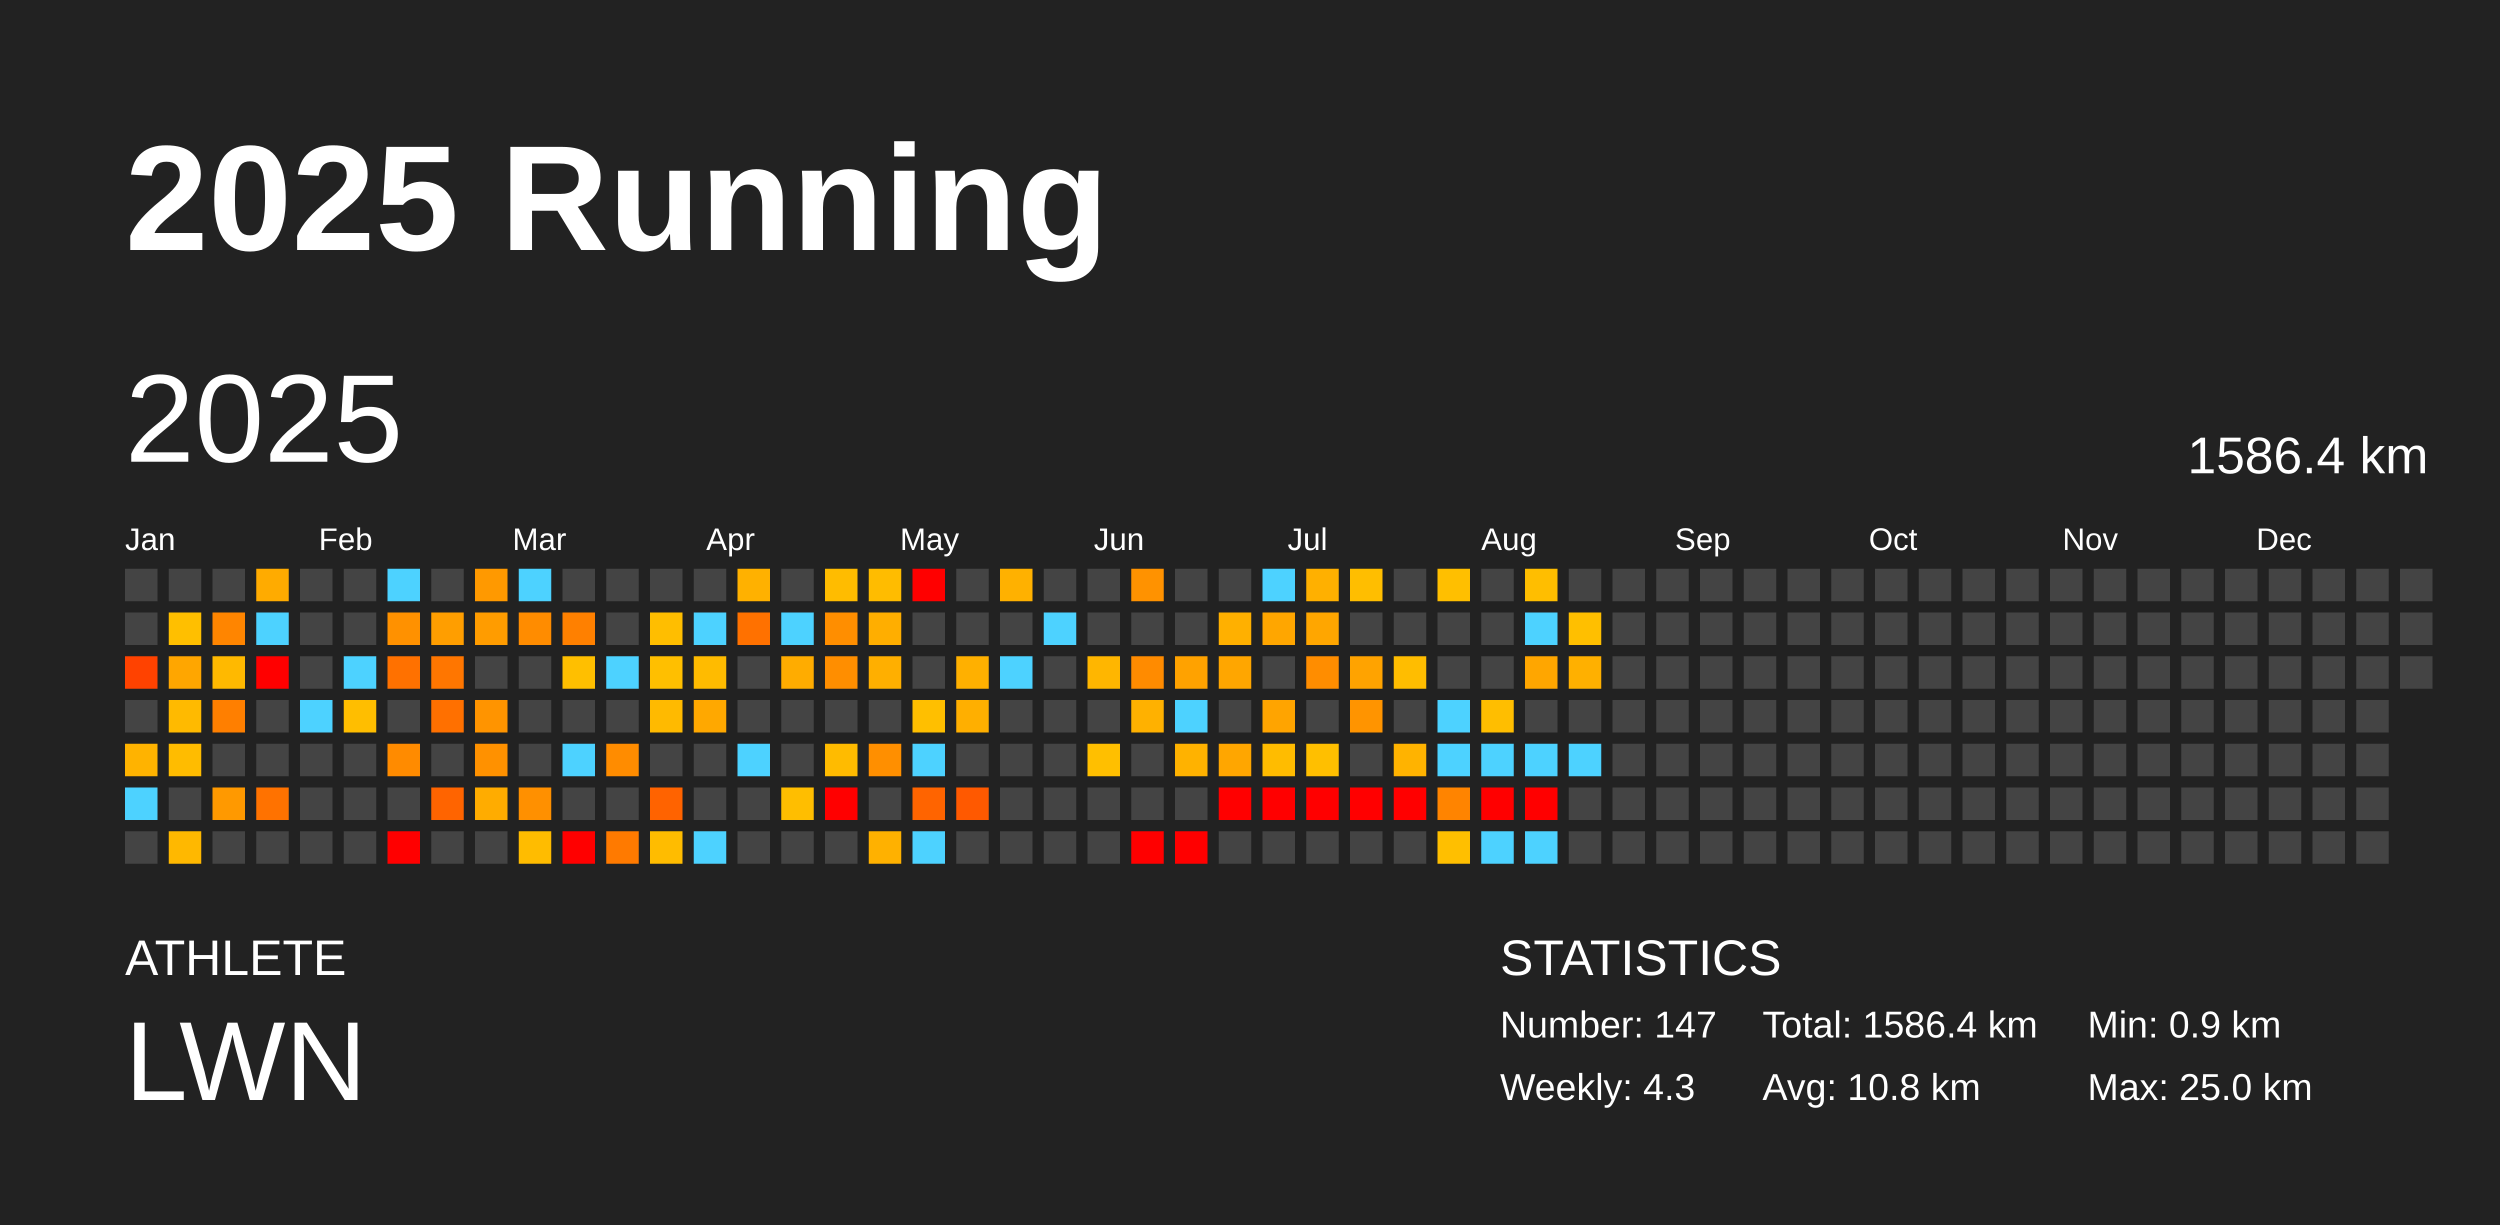
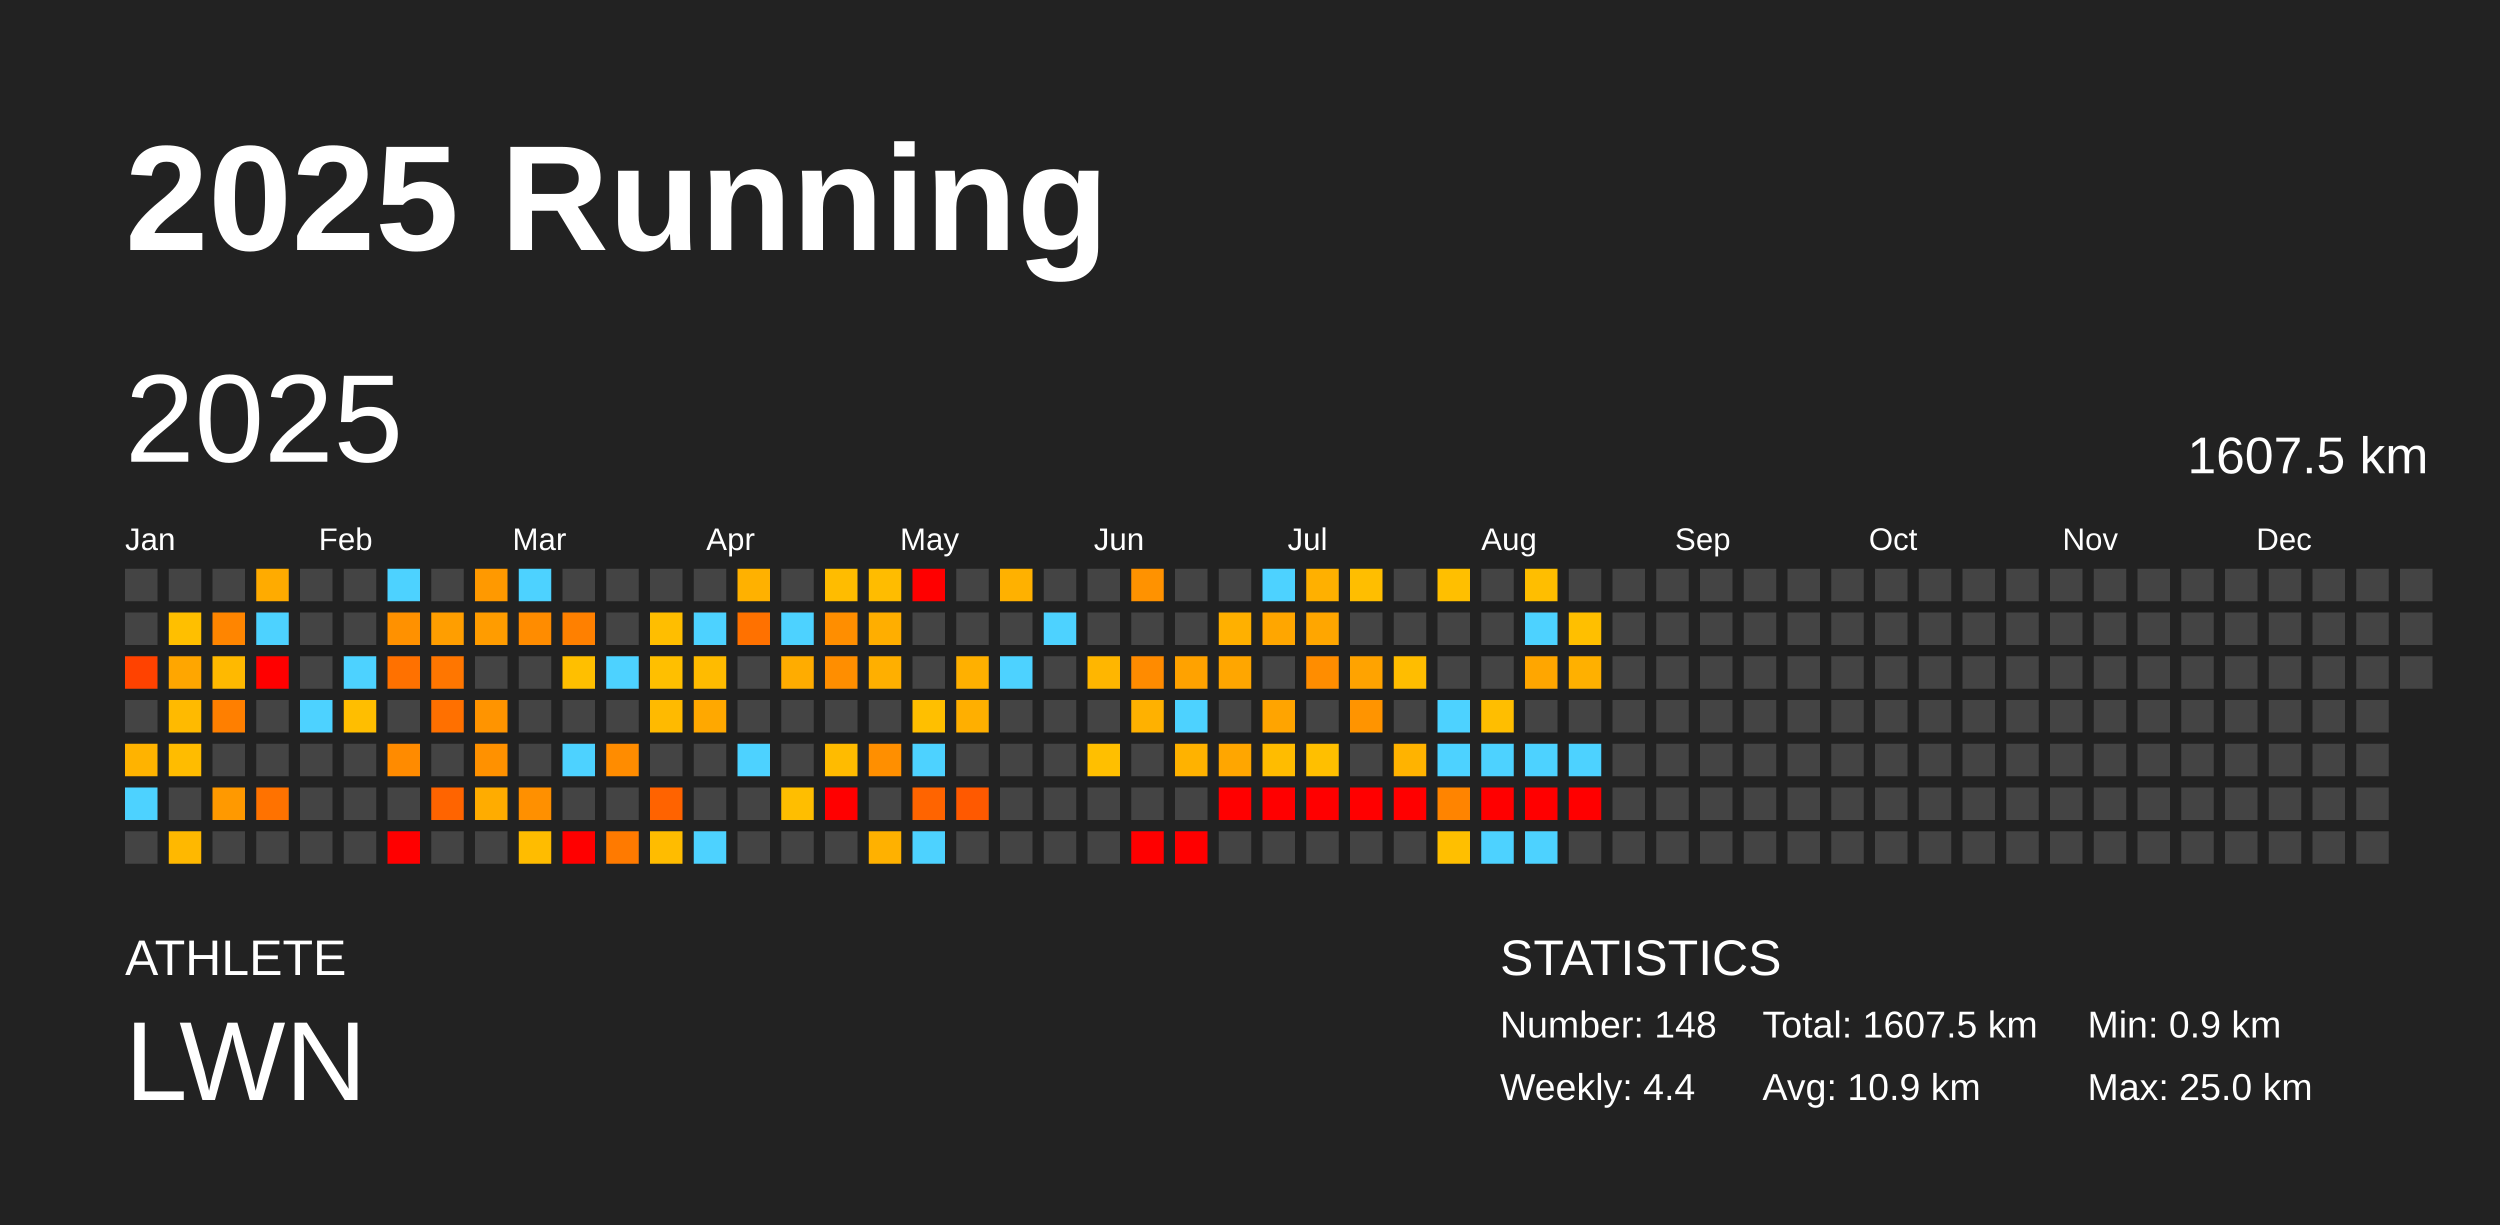
<svg xmlns="http://www.w3.org/2000/svg" baseProfile="full" height="98mm" version="1.1" viewBox="0,0,200,98" width="200mm">
  <defs />
  <rect fill="#222222" height="98" width="200" x="0" y="0" />
  <text fill="#FFFFFF" style="font-size:12px; font-family:Arial; font-weight:bold;" x="10" y="20">2025 Running</text>
  <text fill="#FFFFFF" style="font-size:4px; font-family:Arial" x="10" y="78">ATHLETE</text>
  <text fill="#FFFFFF" style="font-size:9px; font-family:Arial" x="10" y="88">LWN</text>
  <text fill="#FFFFFF" style="font-size:4px; font-family:Arial" x="120" y="78">STATISTICS</text>
-   <text fill="#FFFFFF" style="font-size:3px; font-family:Arial" x="120" y="83">Number: 147</text>
-   <text fill="#FFFFFF" style="font-size:3px; font-family:Arial" x="120" y="88">Weekly: 4.3</text>
-   <text fill="#FFFFFF" style="font-size:3px; font-family:Arial" x="141" y="83">Total: 1586.4 km</text>
-   <text fill="#FFFFFF" style="font-size:3px; font-family:Arial" x="141" y="88">Avg: 10.8 km</text>
+   <text fill="#FFFFFF" style="font-size:3px; font-family:Arial" x="120" y="83">Number: 148</text>
+   <text fill="#FFFFFF" style="font-size:3px; font-family:Arial" x="120" y="88">Weekly: 4.4</text>
+   <text fill="#FFFFFF" style="font-size:3px; font-family:Arial" x="141" y="83">Total: 1607.5 km</text>
+   <text fill="#FFFFFF" style="font-size:3px; font-family:Arial" x="141" y="88">Avg: 10.9 km</text>
  <text fill="#FFFFFF" style="font-size:3px; font-family:Arial" x="167" y="83">Min: 0.9 km</text>
  <text fill="#FFFFFF" style="font-size:3px; font-family:Arial" x="167" y="88">Max: 25.0 km</text>
  <text dominant-baseline="hanging" fill="#FFFFFF" style="font-size:10.0px; font-family:Arial;" x="10" y="30">2025</text>
-   <text dominant-baseline="hanging" fill="#FFFFFF" style="font-size:4.125px; font-family:Arial;" x="175" y="35">1586.4 km</text>
+   <text dominant-baseline="hanging" fill="#FFFFFF" style="font-size:4.125px; font-family:Arial;" x="175" y="35">1607.5 km</text>
  <text fill="#FFFFFF" style="font-size:2.5px; font-family:Arial" x="10.0" y="44">Jan</text>
  <text fill="#FFFFFF" style="font-size:2.5px; font-family:Arial" x="25.5" y="44">Feb</text>
  <text fill="#FFFFFF" style="font-size:2.5px; font-family:Arial" x="41.0" y="44">Mar</text>
  <text fill="#FFFFFF" style="font-size:2.5px; font-family:Arial" x="56.5" y="44">Apr</text>
  <text fill="#FFFFFF" style="font-size:2.5px; font-family:Arial" x="72.0" y="44">May</text>
  <text fill="#FFFFFF" style="font-size:2.5px; font-family:Arial" x="87.5" y="44">Jun</text>
  <text fill="#FFFFFF" style="font-size:2.5px; font-family:Arial" x="103.0" y="44">Jul</text>
  <text fill="#FFFFFF" style="font-size:2.5px; font-family:Arial" x="118.5" y="44">Aug</text>
  <text fill="#FFFFFF" style="font-size:2.5px; font-family:Arial" x="134.0" y="44">Sep</text>
  <text fill="#FFFFFF" style="font-size:2.5px; font-family:Arial" x="149.5" y="44">Oct</text>
  <text fill="#FFFFFF" style="font-size:2.5px; font-family:Arial" x="165.0" y="44">Nov</text>
  <text fill="#FFFFFF" style="font-size:2.5px; font-family:Arial" x="180.5" y="44">Dec</text>
  <rect fill="#444444" height="2.6" width="2.6" x="10.0" y="45.5" />
  <rect fill="#444444" height="2.6" width="2.6" x="10.0" y="49.0" />
  <rect fill="#ff4200" height="2.6" width="2.6" x="10.0" y="52.5" />
  <rect fill="#444444" height="2.6" width="2.6" x="10.0" y="56.0" />
  <rect fill="#ffb300" height="2.6" width="2.6" x="10.0" y="59.5" />
  <rect fill="#4dd2ff" height="2.6" width="2.6" x="10.0" y="63.0" />
  <rect fill="#444444" height="2.6" width="2.6" x="10.0" y="66.5" />
  <rect fill="#444444" height="2.6" width="2.6" x="13.5" y="45.5" />
  <rect fill="#ffbf00" height="2.6" width="2.6" x="13.5" y="49.0" />
  <rect fill="#ffa600" height="2.6" width="2.6" x="13.5" y="52.5" />
  <rect fill="#ffba00" height="2.6" width="2.6" x="13.5" y="56.0" />
  <rect fill="#ffbc00" height="2.6" width="2.6" x="13.5" y="59.5" />
  <rect fill="#444444" height="2.6" width="2.6" x="13.5" y="63.0" />
  <rect fill="#ffb800" height="2.6" width="2.6" x="13.5" y="66.5" />
  <rect fill="#444444" height="2.6" width="2.6" x="17.0" y="45.5" />
  <rect fill="#ff8500" height="2.6" width="2.6" x="17.0" y="49.0" />
  <rect fill="#ffb900" height="2.6" width="2.6" x="17.0" y="52.5" />
  <rect fill="#ff7f00" height="2.6" width="2.6" x="17.0" y="56.0" />
  <rect fill="#444444" height="2.6" width="2.6" x="17.0" y="59.5" />
  <rect fill="#ff9900" height="2.6" width="2.6" x="17.0" y="63.0" />
  <rect fill="#444444" height="2.6" width="2.6" x="17.0" y="66.5" />
  <rect fill="#ffab00" height="2.6" width="2.6" x="20.5" y="45.5" />
  <rect fill="#4dd2ff" height="2.6" width="2.6" x="20.5" y="49.0" />
  <rect fill="red" height="2.6" width="2.6" x="20.5" y="52.5" />
  <rect fill="#444444" height="2.6" width="2.6" x="20.5" y="56.0" />
  <rect fill="#444444" height="2.6" width="2.6" x="20.5" y="59.5" />
  <rect fill="#ff7200" height="2.6" width="2.6" x="20.5" y="63.0" />
  <rect fill="#444444" height="2.6" width="2.6" x="20.5" y="66.5" />
  <rect fill="#444444" height="2.6" width="2.6" x="24.0" y="45.5" />
  <rect fill="#444444" height="2.6" width="2.6" x="24.0" y="49.0" />
  <rect fill="#444444" height="2.6" width="2.6" x="24.0" y="52.5" />
  <rect fill="#4dd2ff" height="2.6" width="2.6" x="24.0" y="56.0" />
  <rect fill="#444444" height="2.6" width="2.6" x="24.0" y="59.5" />
  <rect fill="#444444" height="2.6" width="2.6" x="24.0" y="63.0" />
  <rect fill="#444444" height="2.6" width="2.6" x="24.0" y="66.5" />
  <rect fill="#444444" height="2.6" width="2.6" x="27.5" y="45.5" />
  <rect fill="#444444" height="2.6" width="2.6" x="27.5" y="49.0" />
  <rect fill="#4dd2ff" height="2.6" width="2.6" x="27.5" y="52.5" />
  <rect fill="#ffbe00" height="2.6" width="2.6" x="27.5" y="56.0" />
  <rect fill="#444444" height="2.6" width="2.6" x="27.5" y="59.5" />
  <rect fill="#444444" height="2.6" width="2.6" x="27.5" y="63.0" />
  <rect fill="#444444" height="2.6" width="2.6" x="27.5" y="66.5" />
  <rect fill="#4dd2ff" height="2.6" width="2.6" x="31.0" y="45.5" />
  <rect fill="#ff9100" height="2.6" width="2.6" x="31.0" y="49.0" />
  <rect fill="#ff7100" height="2.6" width="2.6" x="31.0" y="52.5" />
  <rect fill="#444444" height="2.6" width="2.6" x="31.0" y="56.0" />
  <rect fill="#ff8b00" height="2.6" width="2.6" x="31.0" y="59.5" />
  <rect fill="#444444" height="2.6" width="2.6" x="31.0" y="63.0" />
  <rect fill="red" height="2.6" width="2.6" x="31.0" y="66.5" />
  <rect fill="#444444" height="2.6" width="2.6" x="34.5" y="45.5" />
  <rect fill="#ff9e00" height="2.6" width="2.6" x="34.5" y="49.0" />
  <rect fill="#ff7600" height="2.6" width="2.6" x="34.5" y="52.5" />
  <rect fill="#ff7000" height="2.6" width="2.6" x="34.5" y="56.0" />
  <rect fill="#444444" height="2.6" width="2.6" x="34.5" y="59.5" />
  <rect fill="#ff6400" height="2.6" width="2.6" x="34.5" y="63.0" />
  <rect fill="#444444" height="2.6" width="2.6" x="34.5" y="66.5" />
  <rect fill="#ff9900" height="2.6" width="2.6" x="38.0" y="45.5" />
  <rect fill="#ff9c00" height="2.6" width="2.6" x="38.0" y="49.0" />
  <rect fill="#444444" height="2.6" width="2.6" x="38.0" y="52.5" />
  <rect fill="#ff9400" height="2.6" width="2.6" x="38.0" y="56.0" />
  <rect fill="#ff9100" height="2.6" width="2.6" x="38.0" y="59.5" />
  <rect fill="#ffac00" height="2.6" width="2.6" x="38.0" y="63.0" />
  <rect fill="#444444" height="2.6" width="2.6" x="38.0" y="66.5" />
  <rect fill="#4dd2ff" height="2.6" width="2.6" x="41.5" y="45.5" />
  <rect fill="#ff8c00" height="2.6" width="2.6" x="41.5" y="49.0" />
  <rect fill="#444444" height="2.6" width="2.6" x="41.5" y="52.5" />
  <rect fill="#444444" height="2.6" width="2.6" x="41.5" y="56.0" />
  <rect fill="#444444" height="2.6" width="2.6" x="41.5" y="59.5" />
  <rect fill="#ff9000" height="2.6" width="2.6" x="41.5" y="63.0" />
  <rect fill="#ffbc00" height="2.6" width="2.6" x="41.5" y="66.5" />
  <rect fill="#444444" height="2.6" width="2.6" x="45.0" y="45.5" />
  <rect fill="#ff8000" height="2.6" width="2.6" x="45.0" y="49.0" />
  <rect fill="#ffbf00" height="2.6" width="2.6" x="45.0" y="52.5" />
  <rect fill="#444444" height="2.6" width="2.6" x="45.0" y="56.0" />
  <rect fill="#4dd2ff" height="2.6" width="2.6" x="45.0" y="59.5" />
  <rect fill="#444444" height="2.6" width="2.6" x="45.0" y="63.0" />
  <rect fill="red" height="2.6" width="2.6" x="45.0" y="66.5" />
  <rect fill="#444444" height="2.6" width="2.6" x="48.5" y="45.5" />
  <rect fill="#444444" height="2.6" width="2.6" x="48.5" y="49.0" />
  <rect fill="#4dd2ff" height="2.6" width="2.6" x="48.5" y="52.5" />
  <rect fill="#444444" height="2.6" width="2.6" x="48.5" y="56.0" />
  <rect fill="#ff8c00" height="2.6" width="2.6" x="48.5" y="59.5" />
  <rect fill="#444444" height="2.6" width="2.6" x="48.5" y="63.0" />
  <rect fill="#ff7a00" height="2.6" width="2.6" x="48.5" y="66.5" />
  <rect fill="#444444" height="2.6" width="2.6" x="52.0" y="45.5" />
  <rect fill="#ffbe00" height="2.6" width="2.6" x="52.0" y="49.0" />
  <rect fill="#ffbf00" height="2.6" width="2.6" x="52.0" y="52.5" />
  <rect fill="#ffba00" height="2.6" width="2.6" x="52.0" y="56.0" />
  <rect fill="#444444" height="2.6" width="2.6" x="52.0" y="59.5" />
  <rect fill="#ff6300" height="2.6" width="2.6" x="52.0" y="63.0" />
  <rect fill="#ffbc00" height="2.6" width="2.6" x="52.0" y="66.5" />
  <rect fill="#444444" height="2.6" width="2.6" x="55.5" y="45.5" />
  <rect fill="#4dd2ff" height="2.6" width="2.6" x="55.5" y="49.0" />
  <rect fill="#ffbb00" height="2.6" width="2.6" x="55.5" y="52.5" />
  <rect fill="#ffa800" height="2.6" width="2.6" x="55.5" y="56.0" />
  <rect fill="#444444" height="2.6" width="2.6" x="55.5" y="59.5" />
  <rect fill="#444444" height="2.6" width="2.6" x="55.5" y="63.0" />
  <rect fill="#4dd2ff" height="2.6" width="2.6" x="55.5" y="66.5" />
  <rect fill="#ffb100" height="2.6" width="2.6" x="59.0" y="45.5" />
  <rect fill="#ff7100" height="2.6" width="2.6" x="59.0" y="49.0" />
  <rect fill="#444444" height="2.6" width="2.6" x="59.0" y="52.5" />
  <rect fill="#444444" height="2.6" width="2.6" x="59.0" y="56.0" />
  <rect fill="#4dd2ff" height="2.6" width="2.6" x="59.0" y="59.5" />
  <rect fill="#444444" height="2.6" width="2.6" x="59.0" y="63.0" />
  <rect fill="#444444" height="2.6" width="2.6" x="59.0" y="66.5" />
  <rect fill="#444444" height="2.6" width="2.6" x="62.5" y="45.5" />
  <rect fill="#4dd2ff" height="2.6" width="2.6" x="62.5" y="49.0" />
  <rect fill="#ffac00" height="2.6" width="2.6" x="62.5" y="52.5" />
  <rect fill="#444444" height="2.6" width="2.6" x="62.5" y="56.0" />
  <rect fill="#444444" height="2.6" width="2.6" x="62.5" y="59.5" />
  <rect fill="#ffbe00" height="2.6" width="2.6" x="62.5" y="63.0" />
  <rect fill="#444444" height="2.6" width="2.6" x="62.5" y="66.5" />
  <rect fill="#ffbc00" height="2.6" width="2.6" x="66.0" y="45.5" />
  <rect fill="#ff8e00" height="2.6" width="2.6" x="66.0" y="49.0" />
  <rect fill="#ff8e00" height="2.6" width="2.6" x="66.0" y="52.5" />
  <rect fill="#444444" height="2.6" width="2.6" x="66.0" y="56.0" />
  <rect fill="#ffbb00" height="2.6" width="2.6" x="66.0" y="59.5" />
  <rect fill="red" height="2.6" width="2.6" x="66.0" y="63.0" />
  <rect fill="#444444" height="2.6" width="2.6" x="66.0" y="66.5" />
  <rect fill="#ffbc00" height="2.6" width="2.6" x="69.5" y="45.5" />
  <rect fill="#ffae00" height="2.6" width="2.6" x="69.5" y="49.0" />
  <rect fill="#ffaf00" height="2.6" width="2.6" x="69.5" y="52.5" />
  <rect fill="#444444" height="2.6" width="2.6" x="69.5" y="56.0" />
  <rect fill="#ff8f00" height="2.6" width="2.6" x="69.5" y="59.5" />
  <rect fill="#444444" height="2.6" width="2.6" x="69.5" y="63.0" />
  <rect fill="#ffb100" height="2.6" width="2.6" x="69.5" y="66.5" />
  <rect fill="red" height="2.6" width="2.6" x="73.0" y="45.5" />
  <rect fill="#444444" height="2.6" width="2.6" x="73.0" y="49.0" />
  <rect fill="#444444" height="2.6" width="2.6" x="73.0" y="52.5" />
  <rect fill="#ffbf00" height="2.6" width="2.6" x="73.0" y="56.0" />
  <rect fill="#4dd2ff" height="2.6" width="2.6" x="73.0" y="59.5" />
  <rect fill="#ff6400" height="2.6" width="2.6" x="73.0" y="63.0" />
  <rect fill="#4dd2ff" height="2.6" width="2.6" x="73.0" y="66.5" />
  <rect fill="#444444" height="2.6" width="2.6" x="76.5" y="45.5" />
  <rect fill="#444444" height="2.6" width="2.6" x="76.5" y="49.0" />
  <rect fill="#ffb000" height="2.6" width="2.6" x="76.5" y="52.5" />
  <rect fill="#ffaf00" height="2.6" width="2.6" x="76.5" y="56.0" />
  <rect fill="#444444" height="2.6" width="2.6" x="76.5" y="59.5" />
  <rect fill="#ff5900" height="2.6" width="2.6" x="76.5" y="63.0" />
  <rect fill="#444444" height="2.6" width="2.6" x="76.5" y="66.5" />
  <rect fill="#ffb100" height="2.6" width="2.6" x="80.0" y="45.5" />
  <rect fill="#444444" height="2.6" width="2.6" x="80.0" y="49.0" />
  <rect fill="#4dd2ff" height="2.6" width="2.6" x="80.0" y="52.5" />
  <rect fill="#444444" height="2.6" width="2.6" x="80.0" y="56.0" />
  <rect fill="#444444" height="2.6" width="2.6" x="80.0" y="59.5" />
  <rect fill="#444444" height="2.6" width="2.6" x="80.0" y="63.0" />
  <rect fill="#444444" height="2.6" width="2.6" x="80.0" y="66.5" />
  <rect fill="#444444" height="2.6" width="2.6" x="83.5" y="45.5" />
  <rect fill="#4dd2ff" height="2.6" width="2.6" x="83.5" y="49.0" />
  <rect fill="#444444" height="2.6" width="2.6" x="83.5" y="52.5" />
  <rect fill="#444444" height="2.6" width="2.6" x="83.5" y="56.0" />
  <rect fill="#444444" height="2.6" width="2.6" x="83.5" y="59.5" />
  <rect fill="#444444" height="2.6" width="2.6" x="83.5" y="63.0" />
  <rect fill="#444444" height="2.6" width="2.6" x="83.5" y="66.5" />
  <rect fill="#444444" height="2.6" width="2.6" x="87.0" y="45.5" />
  <rect fill="#444444" height="2.6" width="2.6" x="87.0" y="49.0" />
  <rect fill="#ffb600" height="2.6" width="2.6" x="87.0" y="52.5" />
  <rect fill="#444444" height="2.6" width="2.6" x="87.0" y="56.0" />
  <rect fill="#ffbf00" height="2.6" width="2.6" x="87.0" y="59.5" />
  <rect fill="#444444" height="2.6" width="2.6" x="87.0" y="63.0" />
  <rect fill="#444444" height="2.6" width="2.6" x="87.0" y="66.5" />
  <rect fill="#ff9200" height="2.6" width="2.6" x="90.5" y="45.5" />
  <rect fill="#444444" height="2.6" width="2.6" x="90.5" y="49.0" />
  <rect fill="#ff8b00" height="2.6" width="2.6" x="90.5" y="52.5" />
  <rect fill="#ffb100" height="2.6" width="2.6" x="90.5" y="56.0" />
  <rect fill="#444444" height="2.6" width="2.6" x="90.5" y="59.5" />
  <rect fill="#444444" height="2.6" width="2.6" x="90.5" y="63.0" />
  <rect fill="red" height="2.6" width="2.6" x="90.5" y="66.5" />
  <rect fill="#444444" height="2.6" width="2.6" x="94.0" y="45.5" />
  <rect fill="#444444" height="2.6" width="2.6" x="94.0" y="49.0" />
  <rect fill="#ffa200" height="2.6" width="2.6" x="94.0" y="52.5" />
  <rect fill="#4dd2ff" height="2.6" width="2.6" x="94.0" y="56.0" />
  <rect fill="#ffb200" height="2.6" width="2.6" x="94.0" y="59.5" />
  <rect fill="#444444" height="2.6" width="2.6" x="94.0" y="63.0" />
  <rect fill="red" height="2.6" width="2.6" x="94.0" y="66.5" />
  <rect fill="#444444" height="2.6" width="2.6" x="97.5" y="45.5" />
  <rect fill="#ffb000" height="2.6" width="2.6" x="97.5" y="49.0" />
  <rect fill="#ffa600" height="2.6" width="2.6" x="97.5" y="52.5" />
  <rect fill="#444444" height="2.6" width="2.6" x="97.5" y="56.0" />
  <rect fill="#ffa600" height="2.6" width="2.6" x="97.5" y="59.5" />
  <rect fill="red" height="2.6" width="2.6" x="97.5" y="63.0" />
  <rect fill="#444444" height="2.6" width="2.6" x="97.5" y="66.5" />
  <rect fill="#4dd2ff" height="2.6" width="2.6" x="101.0" y="45.5" />
  <rect fill="#ffa600" height="2.6" width="2.6" x="101.0" y="49.0" />
  <rect fill="#444444" height="2.6" width="2.6" x="101.0" y="52.5" />
  <rect fill="#ffa400" height="2.6" width="2.6" x="101.0" y="56.0" />
  <rect fill="#ffbc00" height="2.6" width="2.6" x="101.0" y="59.5" />
  <rect fill="red" height="2.6" width="2.6" x="101.0" y="63.0" />
  <rect fill="#444444" height="2.6" width="2.6" x="101.0" y="66.5" />
  <rect fill="#ffb000" height="2.6" width="2.6" x="104.5" y="45.5" />
  <rect fill="#ffa600" height="2.6" width="2.6" x="104.5" y="49.0" />
  <rect fill="#ff8d00" height="2.6" width="2.6" x="104.5" y="52.5" />
  <rect fill="#444444" height="2.6" width="2.6" x="104.5" y="56.0" />
  <rect fill="#ffbf00" height="2.6" width="2.6" x="104.5" y="59.5" />
  <rect fill="red" height="2.6" width="2.6" x="104.5" y="63.0" />
  <rect fill="#444444" height="2.6" width="2.6" x="104.5" y="66.5" />
  <rect fill="#ffbe00" height="2.6" width="2.6" x="108.0" y="45.5" />
  <rect fill="#444444" height="2.6" width="2.6" x="108.0" y="49.0" />
  <rect fill="#ffa300" height="2.6" width="2.6" x="108.0" y="52.5" />
  <rect fill="#ff9400" height="2.6" width="2.6" x="108.0" y="56.0" />
  <rect fill="#444444" height="2.6" width="2.6" x="108.0" y="59.5" />
  <rect fill="red" height="2.6" width="2.6" x="108.0" y="63.0" />
  <rect fill="#444444" height="2.6" width="2.6" x="108.0" y="66.5" />
  <rect fill="#444444" height="2.6" width="2.6" x="111.5" y="45.5" />
  <rect fill="#444444" height="2.6" width="2.6" x="111.5" y="49.0" />
  <rect fill="#ffbd00" height="2.6" width="2.6" x="111.5" y="52.5" />
  <rect fill="#444444" height="2.6" width="2.6" x="111.5" y="56.0" />
  <rect fill="#ffb300" height="2.6" width="2.6" x="111.5" y="59.5" />
  <rect fill="red" height="2.6" width="2.6" x="111.5" y="63.0" />
  <rect fill="#444444" height="2.6" width="2.6" x="111.5" y="66.5" />
  <rect fill="#ffbf00" height="2.6" width="2.6" x="115.0" y="45.5" />
  <rect fill="#444444" height="2.6" width="2.6" x="115.0" y="49.0" />
  <rect fill="#444444" height="2.6" width="2.6" x="115.0" y="52.5" />
  <rect fill="#4dd2ff" height="2.6" width="2.6" x="115.0" y="56.0" />
  <rect fill="#4dd2ff" height="2.6" width="2.6" x="115.0" y="59.5" />
  <rect fill="#ff8400" height="2.6" width="2.6" x="115.0" y="63.0" />
  <rect fill="#ffbf00" height="2.6" width="2.6" x="115.0" y="66.5" />
  <rect fill="#444444" height="2.6" width="2.6" x="118.5" y="45.5" />
  <rect fill="#444444" height="2.6" width="2.6" x="118.5" y="49.0" />
  <rect fill="#444444" height="2.6" width="2.6" x="118.5" y="52.5" />
  <rect fill="#ffbe00" height="2.6" width="2.6" x="118.5" y="56.0" />
  <rect fill="#4dd2ff" height="2.6" width="2.6" x="118.5" y="59.5" />
  <rect fill="red" height="2.6" width="2.6" x="118.5" y="63.0" />
  <rect fill="#4dd2ff" height="2.6" width="2.6" x="118.5" y="66.5" />
  <rect fill="#ffbe00" height="2.6" width="2.6" x="122.0" y="45.5" />
  <rect fill="#4dd2ff" height="2.6" width="2.6" x="122.0" y="49.0" />
  <rect fill="#ffa600" height="2.6" width="2.6" x="122.0" y="52.5" />
  <rect fill="#444444" height="2.6" width="2.6" x="122.0" y="56.0" />
  <rect fill="#4dd2ff" height="2.6" width="2.6" x="122.0" y="59.5" />
  <rect fill="red" height="2.6" width="2.6" x="122.0" y="63.0" />
  <rect fill="#4dd2ff" height="2.6" width="2.6" x="122.0" y="66.5" />
  <rect fill="#444444" height="2.6" width="2.6" x="125.5" y="45.5" />
  <rect fill="#ffbf00" height="2.6" width="2.6" x="125.5" y="49.0" />
  <rect fill="#ffb000" height="2.6" width="2.6" x="125.5" y="52.5" />
  <rect fill="#444444" height="2.6" width="2.6" x="125.5" y="56.0" />
  <rect fill="#4dd2ff" height="2.6" width="2.6" x="125.5" y="59.5" />
-   <rect fill="#444444" height="2.6" width="2.6" x="125.5" y="63.0" />
+   <rect fill="red" height="2.6" width="2.6" x="125.5" y="63.0" />
  <rect fill="#444444" height="2.6" width="2.6" x="125.5" y="66.5" />
  <rect fill="#444444" height="2.6" width="2.6" x="129.0" y="45.5" />
  <rect fill="#444444" height="2.6" width="2.6" x="129.0" y="49.0" />
  <rect fill="#444444" height="2.6" width="2.6" x="129.0" y="52.5" />
  <rect fill="#444444" height="2.6" width="2.6" x="129.0" y="56.0" />
  <rect fill="#444444" height="2.6" width="2.6" x="129.0" y="59.5" />
  <rect fill="#444444" height="2.6" width="2.6" x="129.0" y="63.0" />
  <rect fill="#444444" height="2.6" width="2.6" x="129.0" y="66.5" />
  <rect fill="#444444" height="2.6" width="2.6" x="132.5" y="45.5" />
  <rect fill="#444444" height="2.6" width="2.6" x="132.5" y="49.0" />
  <rect fill="#444444" height="2.6" width="2.6" x="132.5" y="52.5" />
  <rect fill="#444444" height="2.6" width="2.6" x="132.5" y="56.0" />
  <rect fill="#444444" height="2.6" width="2.6" x="132.5" y="59.5" />
  <rect fill="#444444" height="2.6" width="2.6" x="132.5" y="63.0" />
  <rect fill="#444444" height="2.6" width="2.6" x="132.5" y="66.5" />
  <rect fill="#444444" height="2.6" width="2.6" x="136.0" y="45.5" />
  <rect fill="#444444" height="2.6" width="2.6" x="136.0" y="49.0" />
  <rect fill="#444444" height="2.6" width="2.6" x="136.0" y="52.5" />
  <rect fill="#444444" height="2.6" width="2.6" x="136.0" y="56.0" />
  <rect fill="#444444" height="2.6" width="2.6" x="136.0" y="59.5" />
  <rect fill="#444444" height="2.6" width="2.6" x="136.0" y="63.0" />
  <rect fill="#444444" height="2.6" width="2.6" x="136.0" y="66.5" />
  <rect fill="#444444" height="2.6" width="2.6" x="139.5" y="45.5" />
  <rect fill="#444444" height="2.6" width="2.6" x="139.5" y="49.0" />
  <rect fill="#444444" height="2.6" width="2.6" x="139.5" y="52.5" />
  <rect fill="#444444" height="2.6" width="2.6" x="139.5" y="56.0" />
  <rect fill="#444444" height="2.6" width="2.6" x="139.5" y="59.5" />
  <rect fill="#444444" height="2.6" width="2.6" x="139.5" y="63.0" />
  <rect fill="#444444" height="2.6" width="2.6" x="139.5" y="66.5" />
  <rect fill="#444444" height="2.6" width="2.6" x="143.0" y="45.5" />
  <rect fill="#444444" height="2.6" width="2.6" x="143.0" y="49.0" />
  <rect fill="#444444" height="2.6" width="2.6" x="143.0" y="52.5" />
  <rect fill="#444444" height="2.6" width="2.6" x="143.0" y="56.0" />
  <rect fill="#444444" height="2.6" width="2.6" x="143.0" y="59.5" />
  <rect fill="#444444" height="2.6" width="2.6" x="143.0" y="63.0" />
  <rect fill="#444444" height="2.6" width="2.6" x="143.0" y="66.5" />
  <rect fill="#444444" height="2.6" width="2.6" x="146.5" y="45.5" />
  <rect fill="#444444" height="2.6" width="2.6" x="146.5" y="49.0" />
  <rect fill="#444444" height="2.6" width="2.6" x="146.5" y="52.5" />
  <rect fill="#444444" height="2.6" width="2.6" x="146.5" y="56.0" />
  <rect fill="#444444" height="2.6" width="2.6" x="146.5" y="59.5" />
  <rect fill="#444444" height="2.6" width="2.6" x="146.5" y="63.0" />
  <rect fill="#444444" height="2.6" width="2.6" x="146.5" y="66.5" />
  <rect fill="#444444" height="2.6" width="2.6" x="150.0" y="45.5" />
  <rect fill="#444444" height="2.6" width="2.6" x="150.0" y="49.0" />
  <rect fill="#444444" height="2.6" width="2.6" x="150.0" y="52.5" />
  <rect fill="#444444" height="2.6" width="2.6" x="150.0" y="56.0" />
  <rect fill="#444444" height="2.6" width="2.6" x="150.0" y="59.5" />
  <rect fill="#444444" height="2.6" width="2.6" x="150.0" y="63.0" />
  <rect fill="#444444" height="2.6" width="2.6" x="150.0" y="66.5" />
  <rect fill="#444444" height="2.6" width="2.6" x="153.5" y="45.5" />
  <rect fill="#444444" height="2.6" width="2.6" x="153.5" y="49.0" />
  <rect fill="#444444" height="2.6" width="2.6" x="153.5" y="52.5" />
  <rect fill="#444444" height="2.6" width="2.6" x="153.5" y="56.0" />
  <rect fill="#444444" height="2.6" width="2.6" x="153.5" y="59.5" />
  <rect fill="#444444" height="2.6" width="2.6" x="153.5" y="63.0" />
  <rect fill="#444444" height="2.6" width="2.6" x="153.5" y="66.5" />
  <rect fill="#444444" height="2.6" width="2.6" x="157.0" y="45.5" />
  <rect fill="#444444" height="2.6" width="2.6" x="157.0" y="49.0" />
  <rect fill="#444444" height="2.6" width="2.6" x="157.0" y="52.5" />
  <rect fill="#444444" height="2.6" width="2.6" x="157.0" y="56.0" />
  <rect fill="#444444" height="2.6" width="2.6" x="157.0" y="59.5" />
  <rect fill="#444444" height="2.6" width="2.6" x="157.0" y="63.0" />
  <rect fill="#444444" height="2.6" width="2.6" x="157.0" y="66.5" />
  <rect fill="#444444" height="2.6" width="2.6" x="160.5" y="45.5" />
  <rect fill="#444444" height="2.6" width="2.6" x="160.5" y="49.0" />
  <rect fill="#444444" height="2.6" width="2.6" x="160.5" y="52.5" />
  <rect fill="#444444" height="2.6" width="2.6" x="160.5" y="56.0" />
  <rect fill="#444444" height="2.6" width="2.6" x="160.5" y="59.5" />
  <rect fill="#444444" height="2.6" width="2.6" x="160.5" y="63.0" />
  <rect fill="#444444" height="2.6" width="2.6" x="160.5" y="66.5" />
  <rect fill="#444444" height="2.6" width="2.6" x="164.0" y="45.5" />
  <rect fill="#444444" height="2.6" width="2.6" x="164.0" y="49.0" />
  <rect fill="#444444" height="2.6" width="2.6" x="164.0" y="52.5" />
  <rect fill="#444444" height="2.6" width="2.6" x="164.0" y="56.0" />
  <rect fill="#444444" height="2.6" width="2.6" x="164.0" y="59.5" />
  <rect fill="#444444" height="2.6" width="2.6" x="164.0" y="63.0" />
  <rect fill="#444444" height="2.6" width="2.6" x="164.0" y="66.5" />
  <rect fill="#444444" height="2.6" width="2.6" x="167.5" y="45.5" />
  <rect fill="#444444" height="2.6" width="2.6" x="167.5" y="49.0" />
  <rect fill="#444444" height="2.6" width="2.6" x="167.5" y="52.5" />
  <rect fill="#444444" height="2.6" width="2.6" x="167.5" y="56.0" />
  <rect fill="#444444" height="2.6" width="2.6" x="167.5" y="59.5" />
  <rect fill="#444444" height="2.6" width="2.6" x="167.5" y="63.0" />
  <rect fill="#444444" height="2.6" width="2.6" x="167.5" y="66.5" />
  <rect fill="#444444" height="2.6" width="2.6" x="171.0" y="45.5" />
  <rect fill="#444444" height="2.6" width="2.6" x="171.0" y="49.0" />
  <rect fill="#444444" height="2.6" width="2.6" x="171.0" y="52.5" />
  <rect fill="#444444" height="2.6" width="2.6" x="171.0" y="56.0" />
  <rect fill="#444444" height="2.6" width="2.6" x="171.0" y="59.5" />
  <rect fill="#444444" height="2.6" width="2.6" x="171.0" y="63.0" />
  <rect fill="#444444" height="2.6" width="2.6" x="171.0" y="66.5" />
  <rect fill="#444444" height="2.6" width="2.6" x="174.5" y="45.5" />
  <rect fill="#444444" height="2.6" width="2.6" x="174.5" y="49.0" />
  <rect fill="#444444" height="2.6" width="2.6" x="174.5" y="52.5" />
  <rect fill="#444444" height="2.6" width="2.6" x="174.5" y="56.0" />
  <rect fill="#444444" height="2.6" width="2.6" x="174.5" y="59.5" />
  <rect fill="#444444" height="2.6" width="2.6" x="174.5" y="63.0" />
  <rect fill="#444444" height="2.6" width="2.6" x="174.5" y="66.5" />
  <rect fill="#444444" height="2.6" width="2.6" x="178.0" y="45.5" />
  <rect fill="#444444" height="2.6" width="2.6" x="178.0" y="49.0" />
  <rect fill="#444444" height="2.6" width="2.6" x="178.0" y="52.5" />
  <rect fill="#444444" height="2.6" width="2.6" x="178.0" y="56.0" />
  <rect fill="#444444" height="2.6" width="2.6" x="178.0" y="59.5" />
  <rect fill="#444444" height="2.6" width="2.6" x="178.0" y="63.0" />
  <rect fill="#444444" height="2.6" width="2.6" x="178.0" y="66.5" />
  <rect fill="#444444" height="2.6" width="2.6" x="181.5" y="45.5" />
  <rect fill="#444444" height="2.6" width="2.6" x="181.5" y="49.0" />
  <rect fill="#444444" height="2.6" width="2.6" x="181.5" y="52.5" />
  <rect fill="#444444" height="2.6" width="2.6" x="181.5" y="56.0" />
  <rect fill="#444444" height="2.6" width="2.6" x="181.5" y="59.5" />
  <rect fill="#444444" height="2.6" width="2.6" x="181.5" y="63.0" />
  <rect fill="#444444" height="2.6" width="2.6" x="181.5" y="66.5" />
  <rect fill="#444444" height="2.6" width="2.6" x="185.0" y="45.5" />
  <rect fill="#444444" height="2.6" width="2.6" x="185.0" y="49.0" />
  <rect fill="#444444" height="2.6" width="2.6" x="185.0" y="52.5" />
  <rect fill="#444444" height="2.6" width="2.6" x="185.0" y="56.0" />
  <rect fill="#444444" height="2.6" width="2.6" x="185.0" y="59.5" />
  <rect fill="#444444" height="2.6" width="2.6" x="185.0" y="63.0" />
  <rect fill="#444444" height="2.6" width="2.6" x="185.0" y="66.5" />
  <rect fill="#444444" height="2.6" width="2.6" x="188.5" y="45.5" />
  <rect fill="#444444" height="2.6" width="2.6" x="188.5" y="49.0" />
  <rect fill="#444444" height="2.6" width="2.6" x="188.5" y="52.5" />
  <rect fill="#444444" height="2.6" width="2.6" x="188.5" y="56.0" />
  <rect fill="#444444" height="2.6" width="2.6" x="188.5" y="59.5" />
  <rect fill="#444444" height="2.6" width="2.6" x="188.5" y="63.0" />
  <rect fill="#444444" height="2.6" width="2.6" x="188.5" y="66.5" />
  <rect fill="#444444" height="2.6" width="2.6" x="192.0" y="45.5" />
  <rect fill="#444444" height="2.6" width="2.6" x="192.0" y="49.0" />
  <rect fill="#444444" height="2.6" width="2.6" x="192.0" y="52.5" />
</svg>
